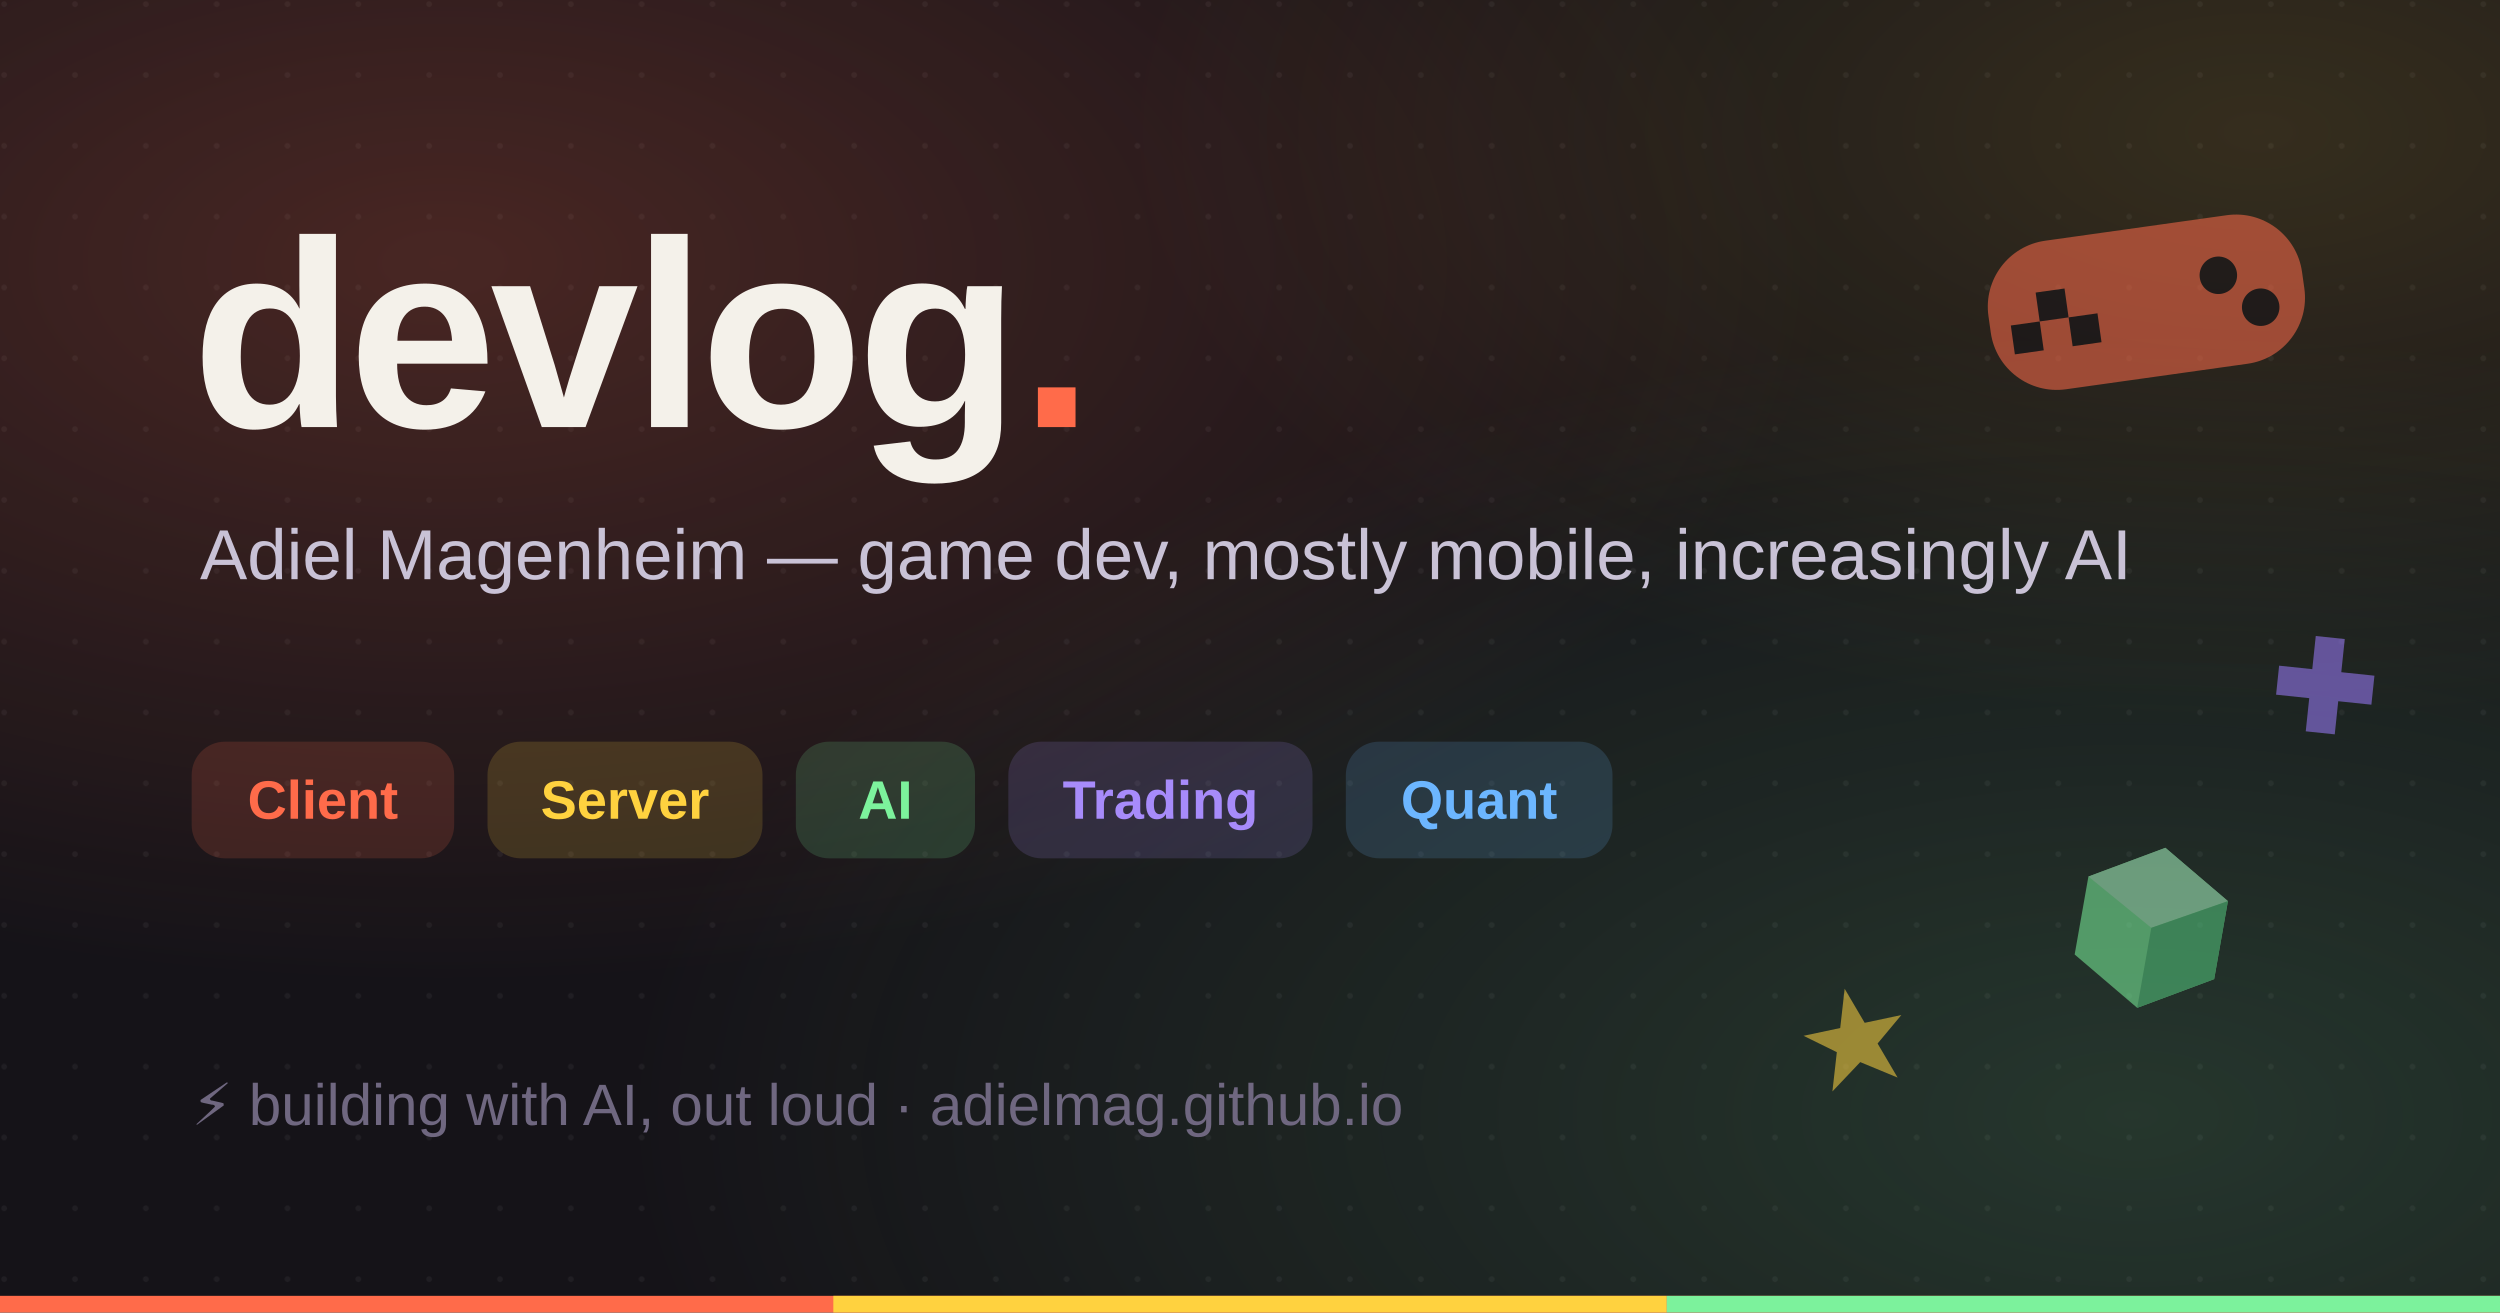
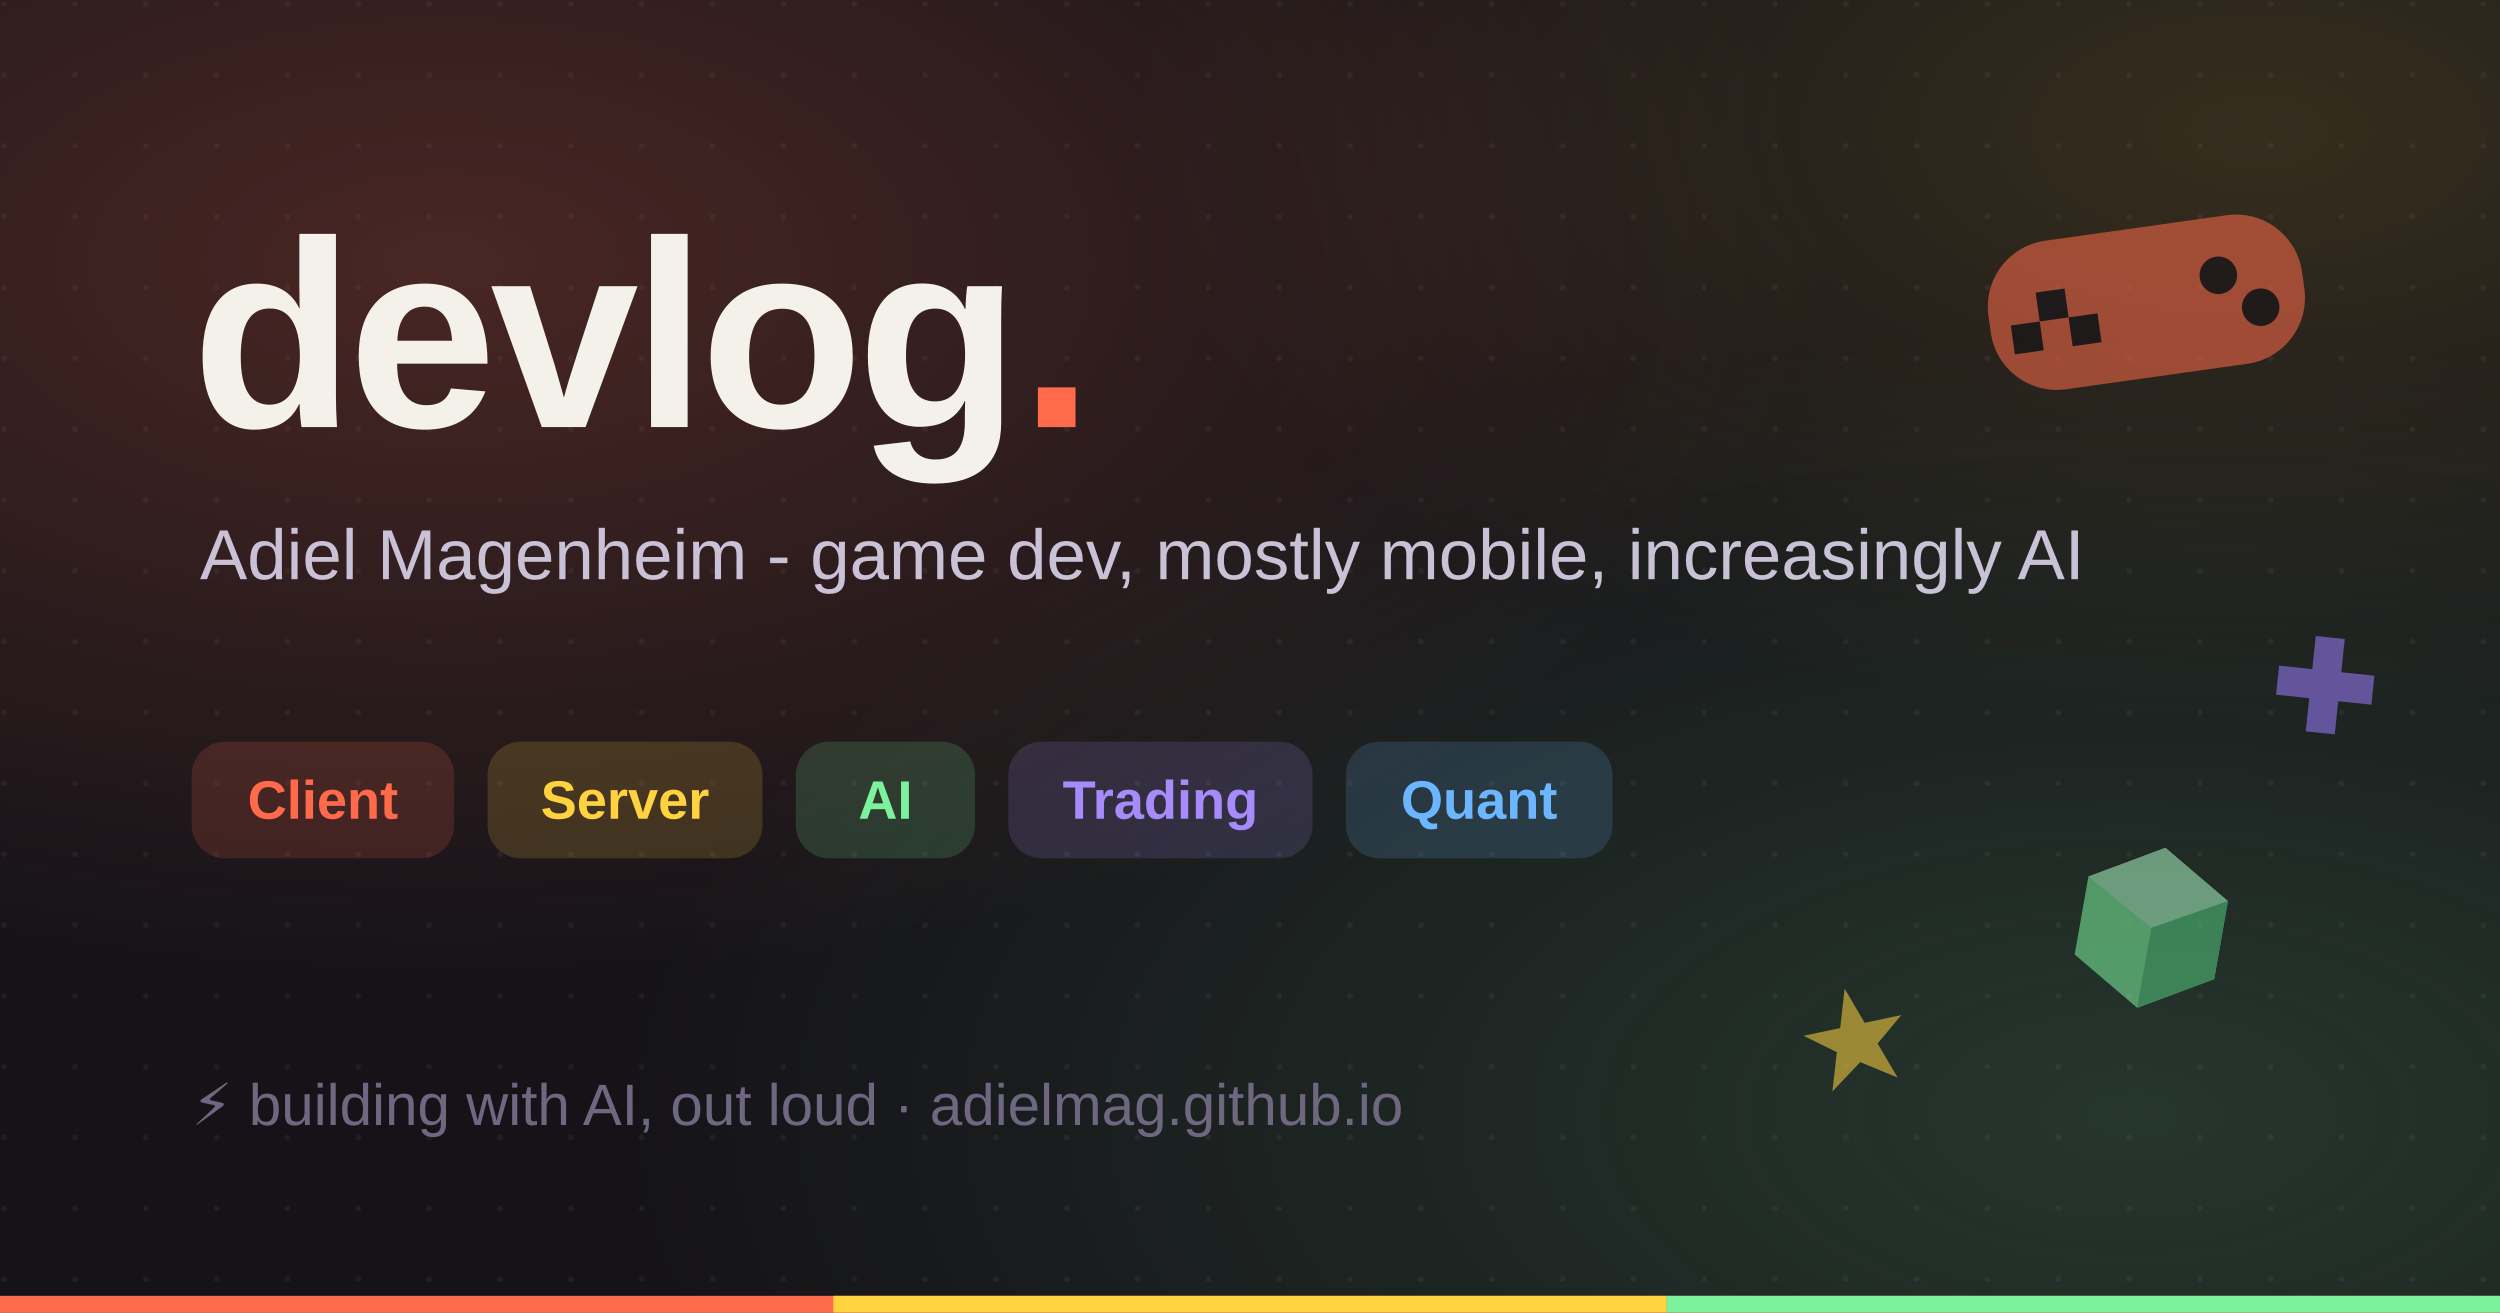
<svg xmlns="http://www.w3.org/2000/svg" width="1200" height="630" viewBox="0 0 1200 630">
  <defs>
    <radialGradient id="glowA" cx="0.18" cy="0.2" r="0.55">
      <stop offset="0" stop-color="#ff6b4a" stop-opacity="0.22" />
      <stop offset="1" stop-color="#ff6b4a" stop-opacity="0" />
    </radialGradient>
    <radialGradient id="glowB" cx="0.85" cy="0.85" r="0.6">
      <stop offset="0" stop-color="#7cf29c" stop-opacity="0.16" />
      <stop offset="1" stop-color="#7cf29c" stop-opacity="0" />
    </radialGradient>
    <radialGradient id="glowC" cx="0.9" cy="0.1" r="0.45">
      <stop offset="0" stop-color="#ffd23f" stop-opacity="0.14" />
      <stop offset="1" stop-color="#ffd23f" stop-opacity="0" />
    </radialGradient>
    <pattern id="dots" width="34" height="34" patternUnits="userSpaceOnUse">
      <circle cx="2" cy="2" r="1.4" fill="#ffffff" opacity="0.05" />
    </pattern>
  </defs>
  <rect width="1200" height="630" fill="#151318" />
  <rect width="1200" height="630" fill="url(#dots)" />
  <rect width="1200" height="630" fill="url(#glowA)" />
  <rect width="1200" height="630" fill="url(#glowB)" />
  <rect width="1200" height="630" fill="url(#glowC)" />
  <g opacity="0.55">
    <g transform="translate(950 120) rotate(-8)">
      <rect x="0" y="0" width="152" height="72" rx="32" fill="#ff6b4a" />
      <rect x="24" y="24" width="14" height="14" fill="#151318" />
      <rect x="10" y="38" width="14" height="14" fill="#151318" />
      <rect x="38" y="38" width="14" height="14" fill="#151318" />
      <circle cx="112" cy="28" r="9" fill="#151318" />
      <circle cx="130" cy="46" r="9" fill="#151318" />
    </g>
    <g transform="translate(1000 400) rotate(10)">
      <polygon points="40,0 74,20 74,58 40,78 6,58 6,20" fill="#7cf29c" />
      <polygon points="40,0 74,20 40,39 6,20" fill="#a9f7c2" />
      <polygon points="40,39 74,20 74,58 40,78" fill="#54c67d" />
    </g>
    <g transform="translate(860 480) rotate(-12)">
      <polygon points="26,0 32,18 50,18 36,29 42,47 26,36 10,47 16,29 2,18 20,18" fill="#ffd23f" />
    </g>
    <g transform="translate(1090 300) rotate(6)">
      <path d="M22 3 h14 v16 h16 v14 h-16 v16 h-14 v-16 h-16 v-14 h16 z" fill="#9d7bff" />
    </g>
  </g>
  <text x="92" y="205" font-family="Arial, Helvetica, sans-serif" font-weight="bold" font-size="128" fill="#f4f1ea" letter-spacing="-3">devlog<tspan fill="#ff6b4a">.</tspan>
  </text>
-   <text x="96" y="278" font-family="Arial, Helvetica, sans-serif" font-size="34" fill="#c9c2d6">Adiel Magenheim — game dev, mostly mobile, increasingly AI</text>
+   <text x="96" y="278" font-family="Arial, Helvetica, sans-serif" font-size="34" fill="#c9c2d6">Adiel Magenheim - game dev, mostly mobile, increasingly AI</text>
  <g font-family="Arial, Helvetica, sans-serif" font-size="26" font-weight="bold">
    <rect x="92" y="356" width="126" height="56" rx="16" fill="#ff6b4a" opacity="0.16" />
    <text x="155" y="393" fill="#ff6b4a" text-anchor="middle">Client</text>
    <rect x="234" y="356" width="132" height="56" rx="16" fill="#ffd23f" opacity="0.16" />
    <text x="300" y="393" fill="#ffd23f" text-anchor="middle">Server</text>
    <rect x="382" y="356" width="86" height="56" rx="16" fill="#7cf29c" opacity="0.16" />
    <text x="425" y="393" fill="#7cf29c" text-anchor="middle">AI</text>
    <rect x="484" y="356" width="146" height="56" rx="16" fill="#a78bfa" opacity="0.16" />
    <text x="557" y="393" fill="#a78bfa" text-anchor="middle">Trading</text>
    <rect x="646" y="356" width="128" height="56" rx="16" fill="#6cb6ff" opacity="0.16" />
    <text x="710" y="393" fill="#6cb6ff" text-anchor="middle">Quant</text>
  </g>
  <text x="92" y="540" font-family="Arial, Helvetica, sans-serif" font-size="28" fill="#6f6780">⚡ building with AI, out loud · adielmag.github.io</text>
  <rect x="0" y="622" width="1200" height="8" fill="#ff6b4a" />
  <rect x="400" y="622" width="400" height="8" fill="#ffd23f" />
  <rect x="800" y="622" width="400" height="8" fill="#7cf29c" />
</svg>
